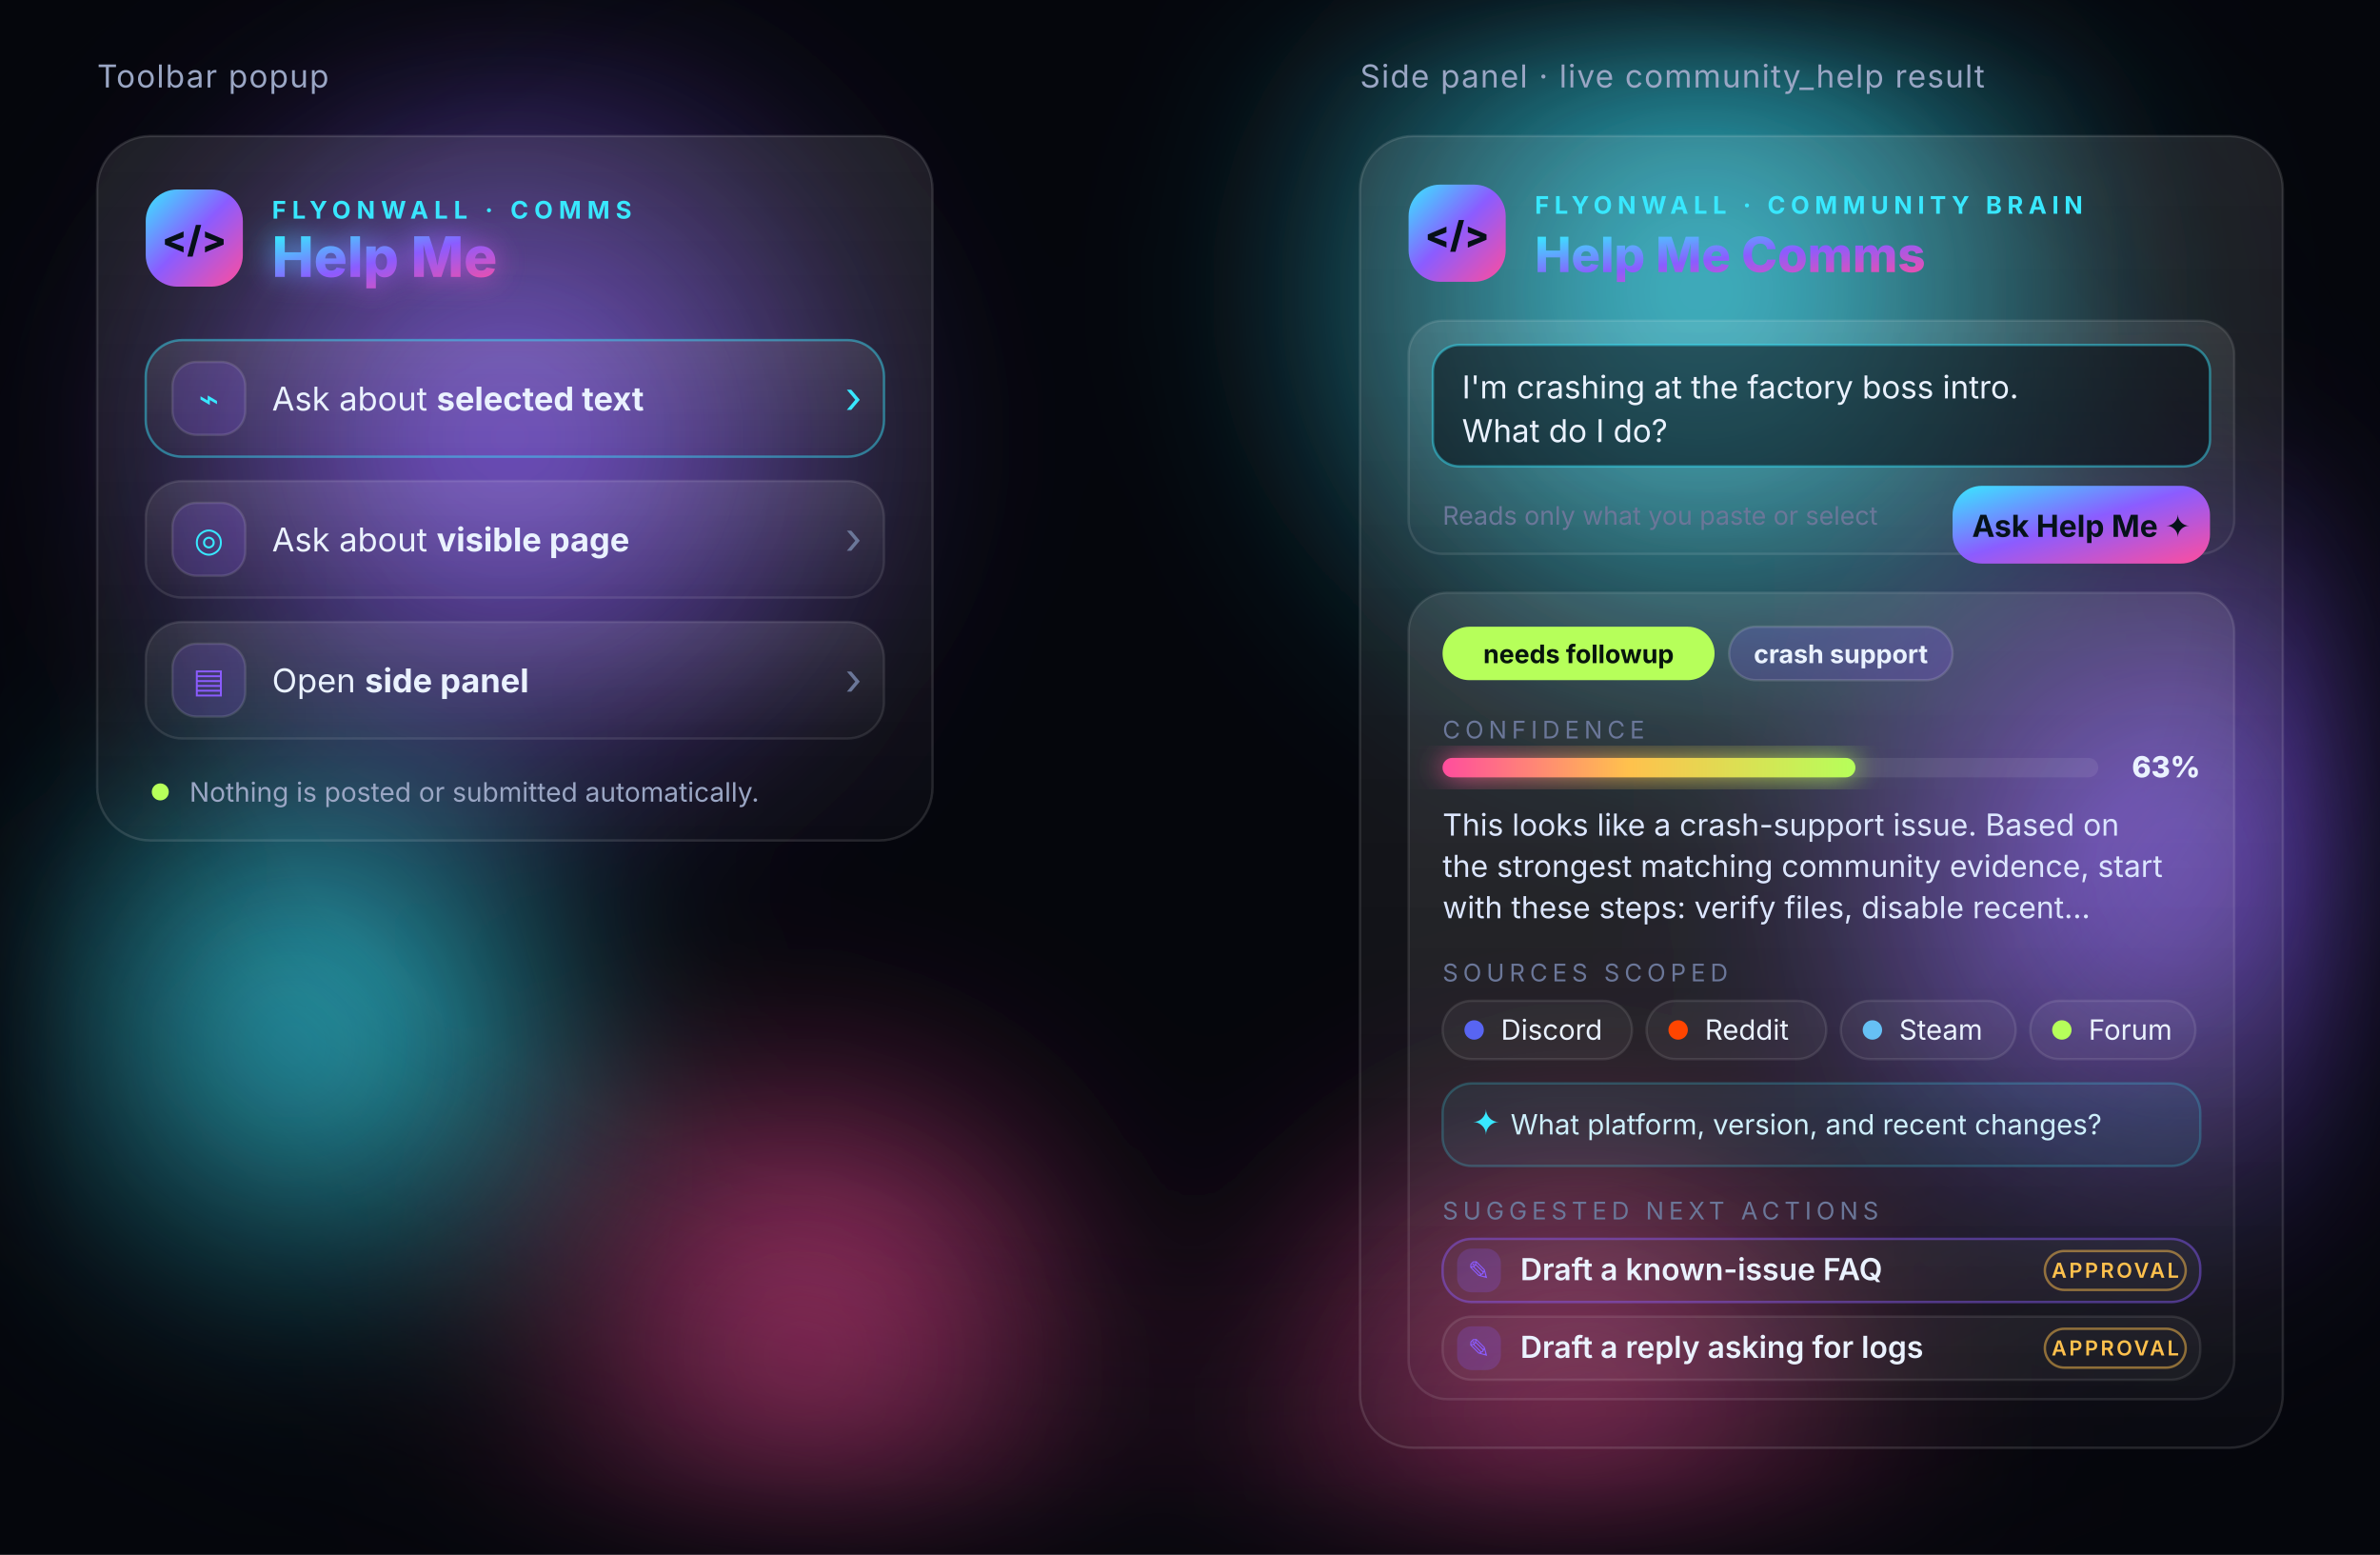
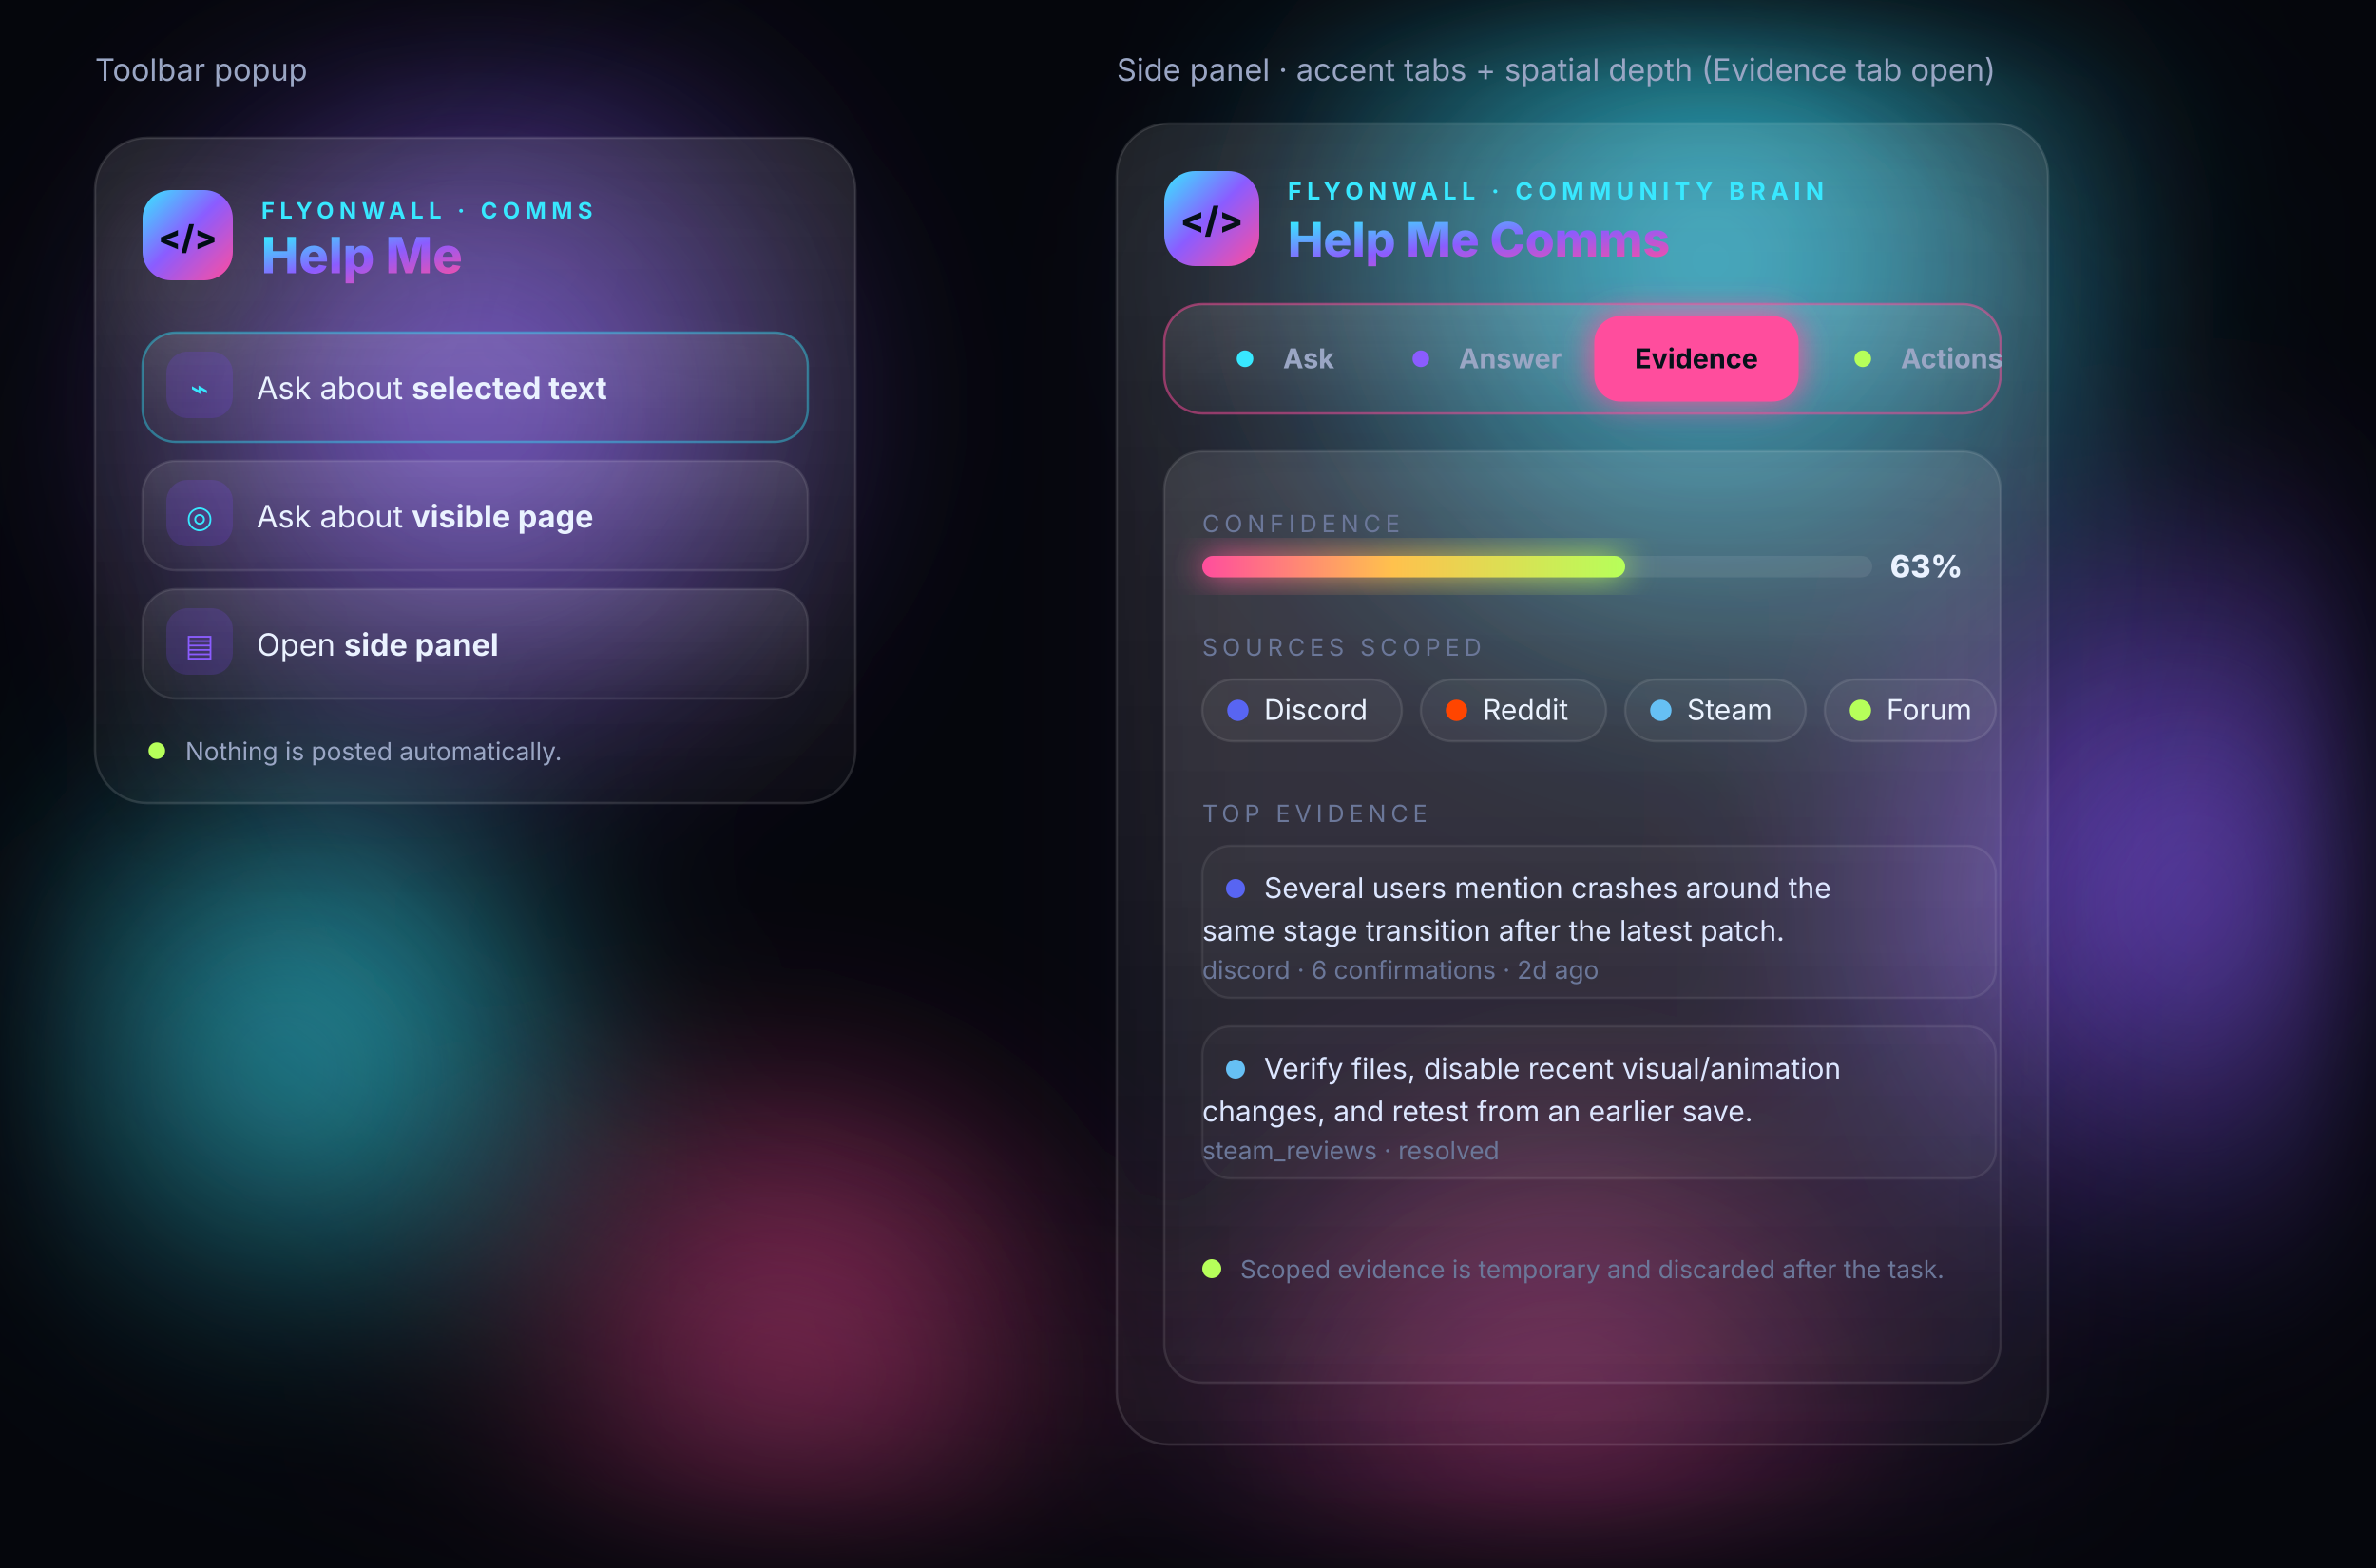
- <svg xmlns="http://www.w3.org/2000/svg" width="980" height="640" viewBox="0 0 980 640" font-family="ui-sans-serif, -apple-system, 'Segoe UI', sans-serif">
+ <svg xmlns="http://www.w3.org/2000/svg" width="1000" height="660" viewBox="0 0 1000 660" font-family="ui-sans-serif, -apple-system, 'Segoe UI', sans-serif">
  <defs>
-     <radialGradient id="blobC" cx="50%" cy="50%" r="50%">
+     <radialGradient id="bc" cx="50%" cy="50%" r="50%">
      <stop offset="0%" stop-color="#38e8ff" stop-opacity="0.95" />
      <stop offset="100%" stop-color="#38e8ff" stop-opacity="0" />
    </radialGradient>
-     <radialGradient id="blobV" cx="50%" cy="50%" r="50%">
+     <radialGradient id="bv" cx="50%" cy="50%" r="50%">
      <stop offset="0%" stop-color="#8b5cff" stop-opacity="0.95" />
      <stop offset="100%" stop-color="#8b5cff" stop-opacity="0" />
    </radialGradient>
-     <radialGradient id="blobM" cx="50%" cy="50%" r="50%">
+     <radialGradient id="bm" cx="50%" cy="50%" r="50%">
      <stop offset="0%" stop-color="#ff4d9d" stop-opacity="0.9" />
      <stop offset="100%" stop-color="#ff4d9d" stop-opacity="0" />
    </radialGradient>
-     <linearGradient id="grad" x1="0" y1="0" x2="1" y2="1">
+     <linearGradient id="g" x1="0" y1="0" x2="1" y2="1">
      <stop offset="0%" stop-color="#38e8ff" />
      <stop offset="48%" stop-color="#8b5cff" />
      <stop offset="100%" stop-color="#ff4d9d" />
    </linearGradient>
-     <linearGradient id="meter" x1="0" y1="0" x2="1" y2="0">
+     <linearGradient id="mtr" x1="0" y1="0" x2="1" y2="0">
      <stop offset="0%" stop-color="#ff4d9d" />
      <stop offset="45%" stop-color="#ffc14d" />
      <stop offset="100%" stop-color="#b6ff5a" />
    </linearGradient>
-     <linearGradient id="glassG" x1="0" y1="0" x2="0" y2="1">
-       <stop offset="0%" stop-color="#ffffff" stop-opacity="0.10" />
-       <stop offset="100%" stop-color="#ffffff" stop-opacity="0.02" />
+     <linearGradient id="gl" x1="0" y1="0" x2="0" y2="1">
+       <stop offset="0%" stop-color="#fff" stop-opacity="0.10" />
+       <stop offset="100%" stop-color="#fff" stop-opacity="0.02" />
    </linearGradient>
-     <radialGradient id="vig" cx="50%" cy="38%" r="75%">
-       <stop offset="55%" stop-color="#05060c" stop-opacity="0" />
+     <radialGradient id="vig" cx="50%" cy="36%" r="75%">
+       <stop offset="52%" stop-color="#05060c" stop-opacity="0" />
      <stop offset="100%" stop-color="#05060c" stop-opacity="0.85" />
    </radialGradient>
    <filter id="soft" x="-60%" y="-60%" width="220%" height="220%">
-       <feGaussianBlur stdDeviation="34" />
+       <feGaussianBlur stdDeviation="36" />
    </filter>
-     <filter id="glow" x="-60%" y="-60%" width="220%" height="220%">
-       <feGaussianBlur stdDeviation="6" />
+     <filter id="glow" x="-80%" y="-80%" width="260%" height="260%">
+       <feGaussianBlur stdDeviation="7" />
+     </filter>
+     <filter id="drop" x="-50%" y="-50%" width="200%" height="200%">
+       <feDropShadow dx="0" dy="18" stdDeviation="20" flood-color="#000" flood-opacity="0.55" />
    </filter>
  </defs>
-   <rect width="980" height="640" fill="#05060c" />
+   <rect width="1000" height="660" fill="#05060c" />
  <g filter="url(#soft)" opacity="0.9">
-     <circle cx="210" cy="180" r="180" fill="url(#blobV)" />
-     <circle cx="120" cy="430" r="150" fill="url(#blobC)" />
-     <circle cx="330" cy="560" r="150" fill="url(#blobM)" />
-     <circle cx="700" cy="120" r="200" fill="url(#blobC)" />
-     <circle cx="900" cy="360" r="190" fill="url(#blobV)" />
-     <circle cx="650" cy="600" r="170" fill="url(#blobM)" />
+     <circle cx="200" cy="170" r="180" fill="url(#bv)" />
+     <circle cx="120" cy="450" r="150" fill="url(#bc)" />
+     <circle cx="330" cy="580" r="150" fill="url(#bm)" />
+     <circle cx="720" cy="110" r="210" fill="url(#bc)" />
+     <circle cx="930" cy="380" r="200" fill="url(#bv)" />
+     <circle cx="660" cy="620" r="180" fill="url(#bm)" />
  </g>
-   <rect width="980" height="640" fill="url(#vig)" />
-   <text x="40" y="36" fill="#9aa6c4" font-size="13" letter-spacing="0.5">Toolbar popup</text>
-   <text x="560" y="36" fill="#9aa6c4" font-size="13" letter-spacing="0.5">Side panel · live community_help result</text>
-   <g transform="translate(40,56)">
-     <rect width="344" height="290" rx="22" fill="url(#glassG)" stroke="#ffffff" stroke-opacity="0.12" />
-     <rect x="20" y="22" width="40" height="40" rx="13" fill="url(#grad)" />
-     <text x="40" y="48" text-anchor="middle" fill="#061018" font-size="15" font-weight="800">&lt;/&gt;</text>
-     <text x="72" y="34" fill="#38e8ff" font-size="10" letter-spacing="2.4" font-weight="700">FLYONWALL · COMMS</text>
-     <text x="72" y="58" font-size="23" font-weight="800" fill="url(#grad)" filter="url(#glow)">Help Me</text>
-     <text x="72" y="58" font-size="23" font-weight="800" fill="url(#grad)">Help Me</text>
-     <g font-size="13.5" fill="#eaf2ff">
-       <g transform="translate(20,84)">
-         <rect width="304" height="48" rx="15" fill="url(#glassG)" stroke="#38e8ff" stroke-opacity="0.45" />
-         <rect x="11" y="9" width="30" height="30" rx="10" fill="#8b5cff" fill-opacity="0.18" stroke="#ffffff" stroke-opacity="0.12" />
-         <text x="26" y="29" text-anchor="middle" fill="#38e8ff" font-size="14">⌁</text>
-         <text x="52" y="29">Ask about <tspan font-weight="700">selected text</tspan>
+   <rect width="1000" height="660" fill="url(#vig)" />
+   <text x="40" y="34" fill="#9aa6c4" font-size="13">Toolbar popup</text>
+   <text x="470" y="34" fill="#9aa6c4" font-size="13">Side panel · accent tabs + spatial depth (Evidence tab open)</text>
+   <g transform="translate(40,58)" filter="url(#drop)">
+     <rect width="320" height="280" rx="22" fill="url(#gl)" stroke="#fff" stroke-opacity="0.12" />
+     <rect x="20" y="22" width="38" height="38" rx="12" fill="url(#g)" />
+     <text x="39" y="47" text-anchor="middle" fill="#061018" font-size="14" font-weight="800">&lt;/&gt;</text>
+     <text x="70" y="34" fill="#38e8ff" font-size="9.5" letter-spacing="2.2" font-weight="700">FLYONWALL · COMMS</text>
+     <text x="70" y="57" font-size="21" font-weight="800" fill="url(#g)">Help Me</text>
+     <g font-size="13" fill="#eaf2ff">
+       <g transform="translate(20,82)">
+         <rect width="280" height="46" rx="14" fill="url(#gl)" stroke="#38e8ff" stroke-opacity="0.4" />
+         <rect x="10" y="8" width="28" height="28" rx="9" fill="#8b5cff" fill-opacity="0.18" />
+         <text x="24" y="28" text-anchor="middle" fill="#38e8ff" font-size="13">⌁</text>
+         <text x="48" y="28">Ask about <tspan font-weight="700">selected text</tspan>
        </text>
-         <text x="288" y="30" fill="#38e8ff" font-size="18">›</text>
      </g>
-       <g transform="translate(20,142)">
-         <rect width="304" height="48" rx="15" fill="url(#glassG)" stroke="#ffffff" stroke-opacity="0.10" />
-         <rect x="11" y="9" width="30" height="30" rx="10" fill="#8b5cff" fill-opacity="0.18" stroke="#ffffff" stroke-opacity="0.12" />
-         <text x="26" y="29" text-anchor="middle" fill="#38e8ff" font-size="14">◎</text>
-         <text x="52" y="29">Ask about <tspan font-weight="700">visible page</tspan>
+       <g transform="translate(20,136)">
+         <rect width="280" height="46" rx="14" fill="url(#gl)" stroke="#fff" stroke-opacity="0.10" />
+         <rect x="10" y="8" width="28" height="28" rx="9" fill="#8b5cff" fill-opacity="0.18" />
+         <text x="24" y="28" text-anchor="middle" fill="#38e8ff" font-size="13">◎</text>
+         <text x="48" y="28">Ask about <tspan font-weight="700">visible page</tspan>
        </text>
-         <text x="288" y="30" fill="#6b7799" font-size="18">›</text>
      </g>
-       <g transform="translate(20,200)">
-         <rect width="304" height="48" rx="15" fill="url(#glassG)" stroke="#ffffff" stroke-opacity="0.10" />
-         <rect x="11" y="9" width="30" height="30" rx="10" fill="#8b5cff" fill-opacity="0.18" stroke="#ffffff" stroke-opacity="0.12" />
-         <text x="26" y="29" text-anchor="middle" fill="#8b5cff" font-size="14">▤</text>
-         <text x="52" y="29">Open <tspan font-weight="700">side panel</tspan>
+       <g transform="translate(20,190)">
+         <rect width="280" height="46" rx="14" fill="url(#gl)" stroke="#fff" stroke-opacity="0.10" />
+         <rect x="10" y="8" width="28" height="28" rx="9" fill="#8b5cff" fill-opacity="0.18" />
+         <text x="24" y="28" text-anchor="middle" fill="#8b5cff" font-size="13">▤</text>
+         <text x="48" y="28">Open <tspan font-weight="700">side panel</tspan>
        </text>
-         <text x="288" y="30" fill="#6b7799" font-size="18">›</text>
      </g>
    </g>
-     <circle cx="26" cy="270" r="3.5" fill="#b6ff5a" />
-     <text x="38" y="274" fill="#9aa6c4" font-size="11">Nothing is posted or submitted automatically.</text>
+     <circle cx="26" cy="258" r="3.5" fill="#b6ff5a" />
+     <text x="38" y="262" fill="#9aa6c4" font-size="10.5">Nothing is posted automatically.</text>
  </g>
-   <g transform="translate(560,56)">
-     <rect width="380" height="540" rx="22" fill="url(#glassG)" stroke="#ffffff" stroke-opacity="0.12" />
-     <rect x="20" y="20" width="40" height="40" rx="13" fill="url(#grad)" />
+   <g transform="translate(470,52)">
+     <rect x="14" y="20" width="392" height="556" rx="24" fill="#8b5cff" opacity="0.06" filter="url(#soft)" />
+     <g filter="url(#drop)">
+       <rect width="392" height="556" rx="22" fill="url(#gl)" stroke="#fff" stroke-opacity="0.12" />
+     </g>
+     <rect x="20" y="20" width="40" height="40" rx="13" fill="url(#g)" />
    <text x="40" y="46" text-anchor="middle" fill="#061018" font-size="15" font-weight="800">&lt;/&gt;</text>
    <text x="72" y="32" fill="#38e8ff" font-size="10" letter-spacing="2.2" font-weight="700">FLYONWALL · COMMUNITY BRAIN</text>
-     <text x="72" y="56" font-size="20" font-weight="800" fill="url(#grad)">Help Me Comms</text>
+     <text x="72" y="56" font-size="20" font-weight="800" fill="url(#g)">Help Me Comms</text>
    <g transform="translate(20,76)">
-       <rect width="340" height="96" rx="14" fill="url(#glassG)" stroke="#ffffff" stroke-opacity="0.10" />
-       <rect x="10" y="10" width="320" height="50" rx="11" fill="#03060e" fill-opacity="0.55" stroke="#38e8ff" stroke-opacity="0.45" />
-       <text x="22" y="32" fill="#eaf2ff" font-size="13">I'm crashing at the factory boss intro.</text>
-       <text x="22" y="50" fill="#eaf2ff" font-size="13">What do I do?</text>
-       <text x="14" y="84" fill="#6b7799" font-size="10.5">Reads only what you paste or select</text>
-       <rect x="224" y="68" width="106" height="32" rx="12" fill="url(#grad)" />
-       <text x="277" y="89" text-anchor="middle" fill="#06121a" font-size="12.5" font-weight="700">Ask Help Me ✦</text>
+       <rect width="352" height="46" rx="16" fill="url(#gl)" stroke="#ff4d9d" stroke-opacity="0.5" filter="url(#drop)" />
+       <rect x="181" y="5" width="86" height="36" rx="11" fill="#ff4d9d" filter="url(#glow)" />
+       <rect x="181" y="5" width="86" height="36" rx="11" fill="#ff4d9d" />
+       <g font-size="11.5" font-weight="700">
+         <circle cx="34" cy="23" r="3.5" fill="#38e8ff" />
+         <text x="50" y="27" fill="#9aa6c4">Ask</text>
+         <circle cx="108" cy="23" r="3.5" fill="#8b5cff" />
+         <text x="124" y="27" fill="#9aa6c4">Answer</text>
+         <text x="224" y="27" fill="#06121a" text-anchor="middle">Evidence</text>
+         <circle cx="294" cy="23" r="3.5" fill="#b6ff5a" />
+         <text x="310" y="27" fill="#9aa6c4">Actions</text>
+       </g>
    </g>
-     <g transform="translate(20,188)">
-       <rect width="340" height="332" rx="16" fill="url(#glassG)" stroke="#ffffff" stroke-opacity="0.10" />
-       <rect x="14" y="14" width="112" height="22" rx="11" fill="#b6ff5a" />
-       <text x="70" y="29" text-anchor="middle" fill="#07150d" font-size="10.5" font-weight="700">needs followup</text>
-       <rect x="132" y="14" width="92" height="22" rx="11" fill="#8b5cff" fill-opacity="0.20" stroke="#ffffff" stroke-opacity="0.14" />
-       <text x="178" y="29" text-anchor="middle" fill="#eaf2ff" font-size="10.5" font-weight="700">crash support</text>
-       <text x="14" y="60" fill="#6b7799" font-size="10" letter-spacing="2">CONFIDENCE</text>
-       <rect x="14" y="68" width="270" height="8" rx="4" fill="#ffffff" fill-opacity="0.08" />
-       <rect x="14" y="68" width="170" height="8" rx="4" fill="url(#meter)" filter="url(#glow)" />
-       <rect x="14" y="68" width="170" height="8" rx="4" fill="url(#meter)" />
-       <text x="326" y="76" text-anchor="end" fill="#eaf2ff" font-size="12" font-weight="800">63%</text>
-       <text x="14" y="100" fill="#dce6ff" font-size="12.5">This looks like a crash-support issue. Based on</text>
-       <text x="14" y="117" fill="#dce6ff" font-size="12.5">the strongest matching community evidence, start</text>
-       <text x="14" y="134" fill="#dce6ff" font-size="12.5">with these steps: verify files, disable recent…</text>
-       <text x="14" y="160" fill="#6b7799" font-size="10" letter-spacing="2">SOURCES SCOPED</text>
-       <g font-size="11.5" fill="#eaf2ff">
-         <rect x="14" y="168" width="78" height="24" rx="12" fill="#ffffff" fill-opacity="0.05" stroke="#ffffff" stroke-opacity="0.10" />
-         <circle cx="27" cy="180" r="4" fill="#5865f2" />
-         <text x="38" y="184">Discord</text>
-         <rect x="98" y="168" width="74" height="24" rx="12" fill="#ffffff" fill-opacity="0.05" stroke="#ffffff" stroke-opacity="0.10" />
-         <circle cx="111" cy="180" r="4" fill="#ff4500" />
-         <text x="122" y="184">Reddit</text>
-         <rect x="178" y="168" width="72" height="24" rx="12" fill="#ffffff" fill-opacity="0.05" stroke="#ffffff" stroke-opacity="0.10" />
-         <circle cx="191" cy="180" r="4" fill="#66c0f4" />
-         <text x="202" y="184">Steam</text>
-         <rect x="256" y="168" width="68" height="24" rx="12" fill="#ffffff" fill-opacity="0.05" stroke="#ffffff" stroke-opacity="0.10" />
-         <circle cx="269" cy="180" r="4" fill="#b6ff5a" />
-         <text x="280" y="184">Forum</text>
+     <g transform="translate(20,138)" filter="url(#drop)">
+       <rect width="352" height="392" rx="16" fill="url(#gl)" stroke="#fff" stroke-opacity="0.10" />
+     </g>
+     <g transform="translate(20,138)">
+       <text x="16" y="34" fill="#6b7799" font-size="10" letter-spacing="2">CONFIDENCE</text>
+       <rect x="16" y="44" width="282" height="9" rx="4.5" fill="#fff" fill-opacity="0.08" />
+       <rect x="16" y="44" width="178" height="9" rx="4.5" fill="url(#mtr)" filter="url(#glow)" />
+       <rect x="16" y="44" width="178" height="9" rx="4.5" fill="url(#mtr)" />
+       <text x="336" y="53" text-anchor="end" fill="#eaf2ff" font-size="13" font-weight="800">63%</text>
+       <text x="16" y="86" fill="#6b7799" font-size="10" letter-spacing="2">SOURCES SCOPED</text>
+       <g font-size="12" fill="#eaf2ff">
+         <rect x="16" y="96" width="84" height="26" rx="13" fill="#fff" fill-opacity="0.05" stroke="#fff" stroke-opacity="0.10" />
+         <circle cx="31" cy="109" r="4.5" fill="#5865f2" />
+         <text x="42" y="113">Discord</text>
+         <rect x="108" y="96" width="78" height="26" rx="13" fill="#fff" fill-opacity="0.05" stroke="#fff" stroke-opacity="0.10" />
+         <circle cx="123" cy="109" r="4.5" fill="#ff4500" />
+         <text x="134" y="113">Reddit</text>
+         <rect x="194" y="96" width="76" height="26" rx="13" fill="#fff" fill-opacity="0.05" stroke="#fff" stroke-opacity="0.10" />
+         <circle cx="209" cy="109" r="4.5" fill="#66c0f4" />
+         <text x="220" y="113">Steam</text>
+         <rect x="278" y="96" width="72" height="26" rx="13" fill="#fff" fill-opacity="0.05" stroke="#fff" stroke-opacity="0.10" />
+         <circle cx="293" cy="109" r="4.5" fill="#b6ff5a" />
+         <text x="304" y="113">Forum</text>
      </g>
-       <rect x="14" y="202" width="312" height="34" rx="12" fill="#38e8ff" fill-opacity="0.07" stroke="#38e8ff" stroke-opacity="0.22" />
-       <text x="26" y="223" fill="#38e8ff" font-size="14">✦</text>
-       <text x="42" y="223" fill="#cdeffb" font-size="11.5">What platform, version, and recent changes?</text>
-       <text x="14" y="258" fill="#6b7799" font-size="10" letter-spacing="2">SUGGESTED NEXT ACTIONS</text>
-       <g font-size="12.5" fill="#eaf2ff" font-weight="600">
-         <rect x="14" y="266" width="312" height="26" rx="12" fill="#ffffff" fill-opacity="0.04" stroke="#8b5cff" stroke-opacity="0.45" />
-         <rect x="20" y="270" width="18" height="18" rx="6" fill="#8b5cff" fill-opacity="0.22" />
-         <text x="29" y="283" text-anchor="middle" fill="#8b5cff" font-size="11">✎</text>
-         <text x="46" y="283">Draft a known-issue FAQ</text>
-         <rect x="262" y="271" width="58" height="16" rx="8" fill="none" stroke="#ffc14d" stroke-opacity="0.5" />
-         <text x="291" y="282" text-anchor="middle" fill="#ffc14d" font-size="8.5" letter-spacing="1">APPROVAL</text>
-         <rect x="14" y="298" width="312" height="26" rx="12" fill="#ffffff" fill-opacity="0.04" stroke="#ffffff" stroke-opacity="0.10" />
-         <rect x="20" y="302" width="18" height="18" rx="6" fill="#8b5cff" fill-opacity="0.22" />
-         <text x="29" y="315" text-anchor="middle" fill="#8b5cff" font-size="11">✎</text>
-         <text x="46" y="315">Draft a reply asking for logs</text>
-         <rect x="262" y="303" width="58" height="16" rx="8" fill="none" stroke="#ffc14d" stroke-opacity="0.5" />
-         <text x="291" y="314" text-anchor="middle" fill="#ffc14d" font-size="8.5" letter-spacing="1">APPROVAL</text>
-       </g>
+       <text x="16" y="156" fill="#6b7799" font-size="10" letter-spacing="2">TOP EVIDENCE</text>
+       <rect x="16" y="166" width="334" height="64" rx="12" fill="#fff" fill-opacity="0.03" stroke="#fff" stroke-opacity="0.08" />
+       <circle cx="30" cy="184" r="4" fill="#5865f2" />
+       <text x="42" y="188" fill="#dce6ff" font-size="12">Several users mention crashes around the</text>
+       <text x="16" y="206" fill="#dce6ff" font-size="12">same stage transition after the latest patch.</text>
+       <text x="16" y="222" fill="#6b7799" font-size="10.5">discord · 6 confirmations · 2d ago</text>
+       <rect x="16" y="242" width="334" height="64" rx="12" fill="#fff" fill-opacity="0.03" stroke="#fff" stroke-opacity="0.08" />
+       <circle cx="30" cy="260" r="4" fill="#66c0f4" />
+       <text x="42" y="264" fill="#dce6ff" font-size="12">Verify files, disable recent visual/animation</text>
+       <text x="16" y="282" fill="#dce6ff" font-size="12">changes, and retest from an earlier save.</text>
+       <text x="16" y="298" fill="#6b7799" font-size="10.5">steam_reviews · resolved</text>
+       <circle cx="20" cy="344" r="4" fill="#b6ff5a" />
+       <text x="32" y="348" fill="#6b7799" font-size="10.5">Scoped evidence is temporary and discarded after the task.</text>
    </g>
  </g>
</svg>
